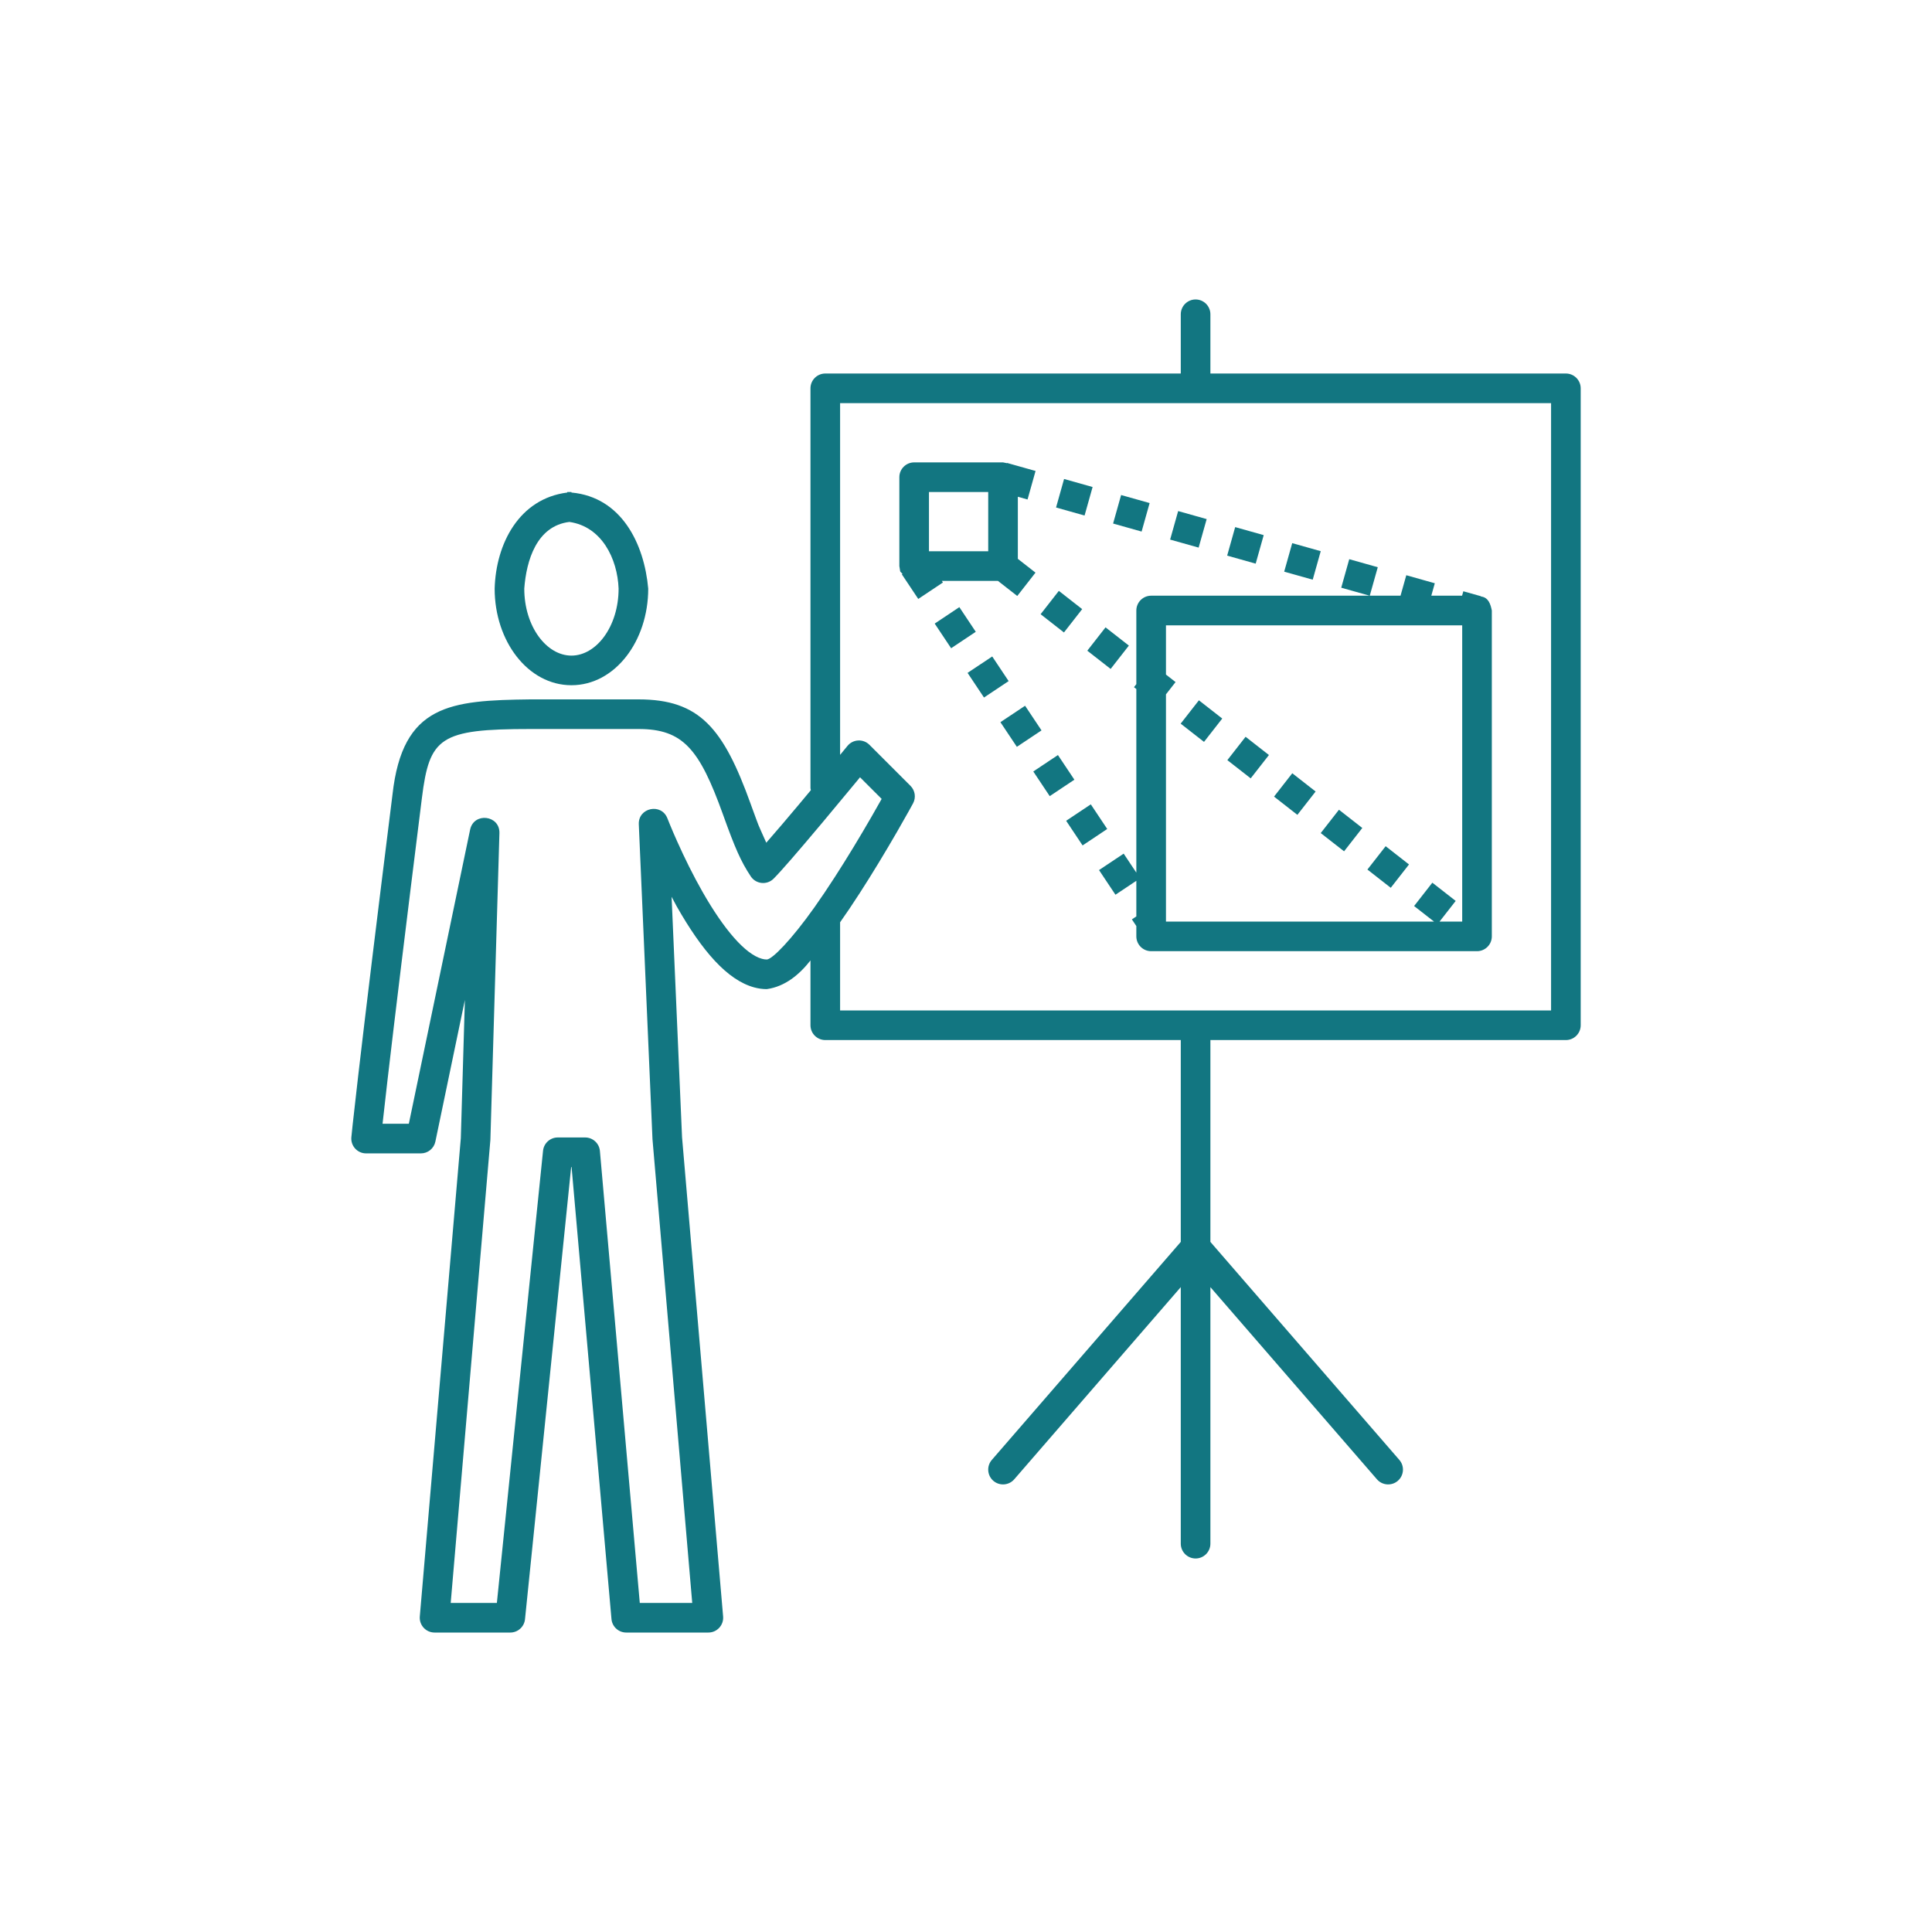
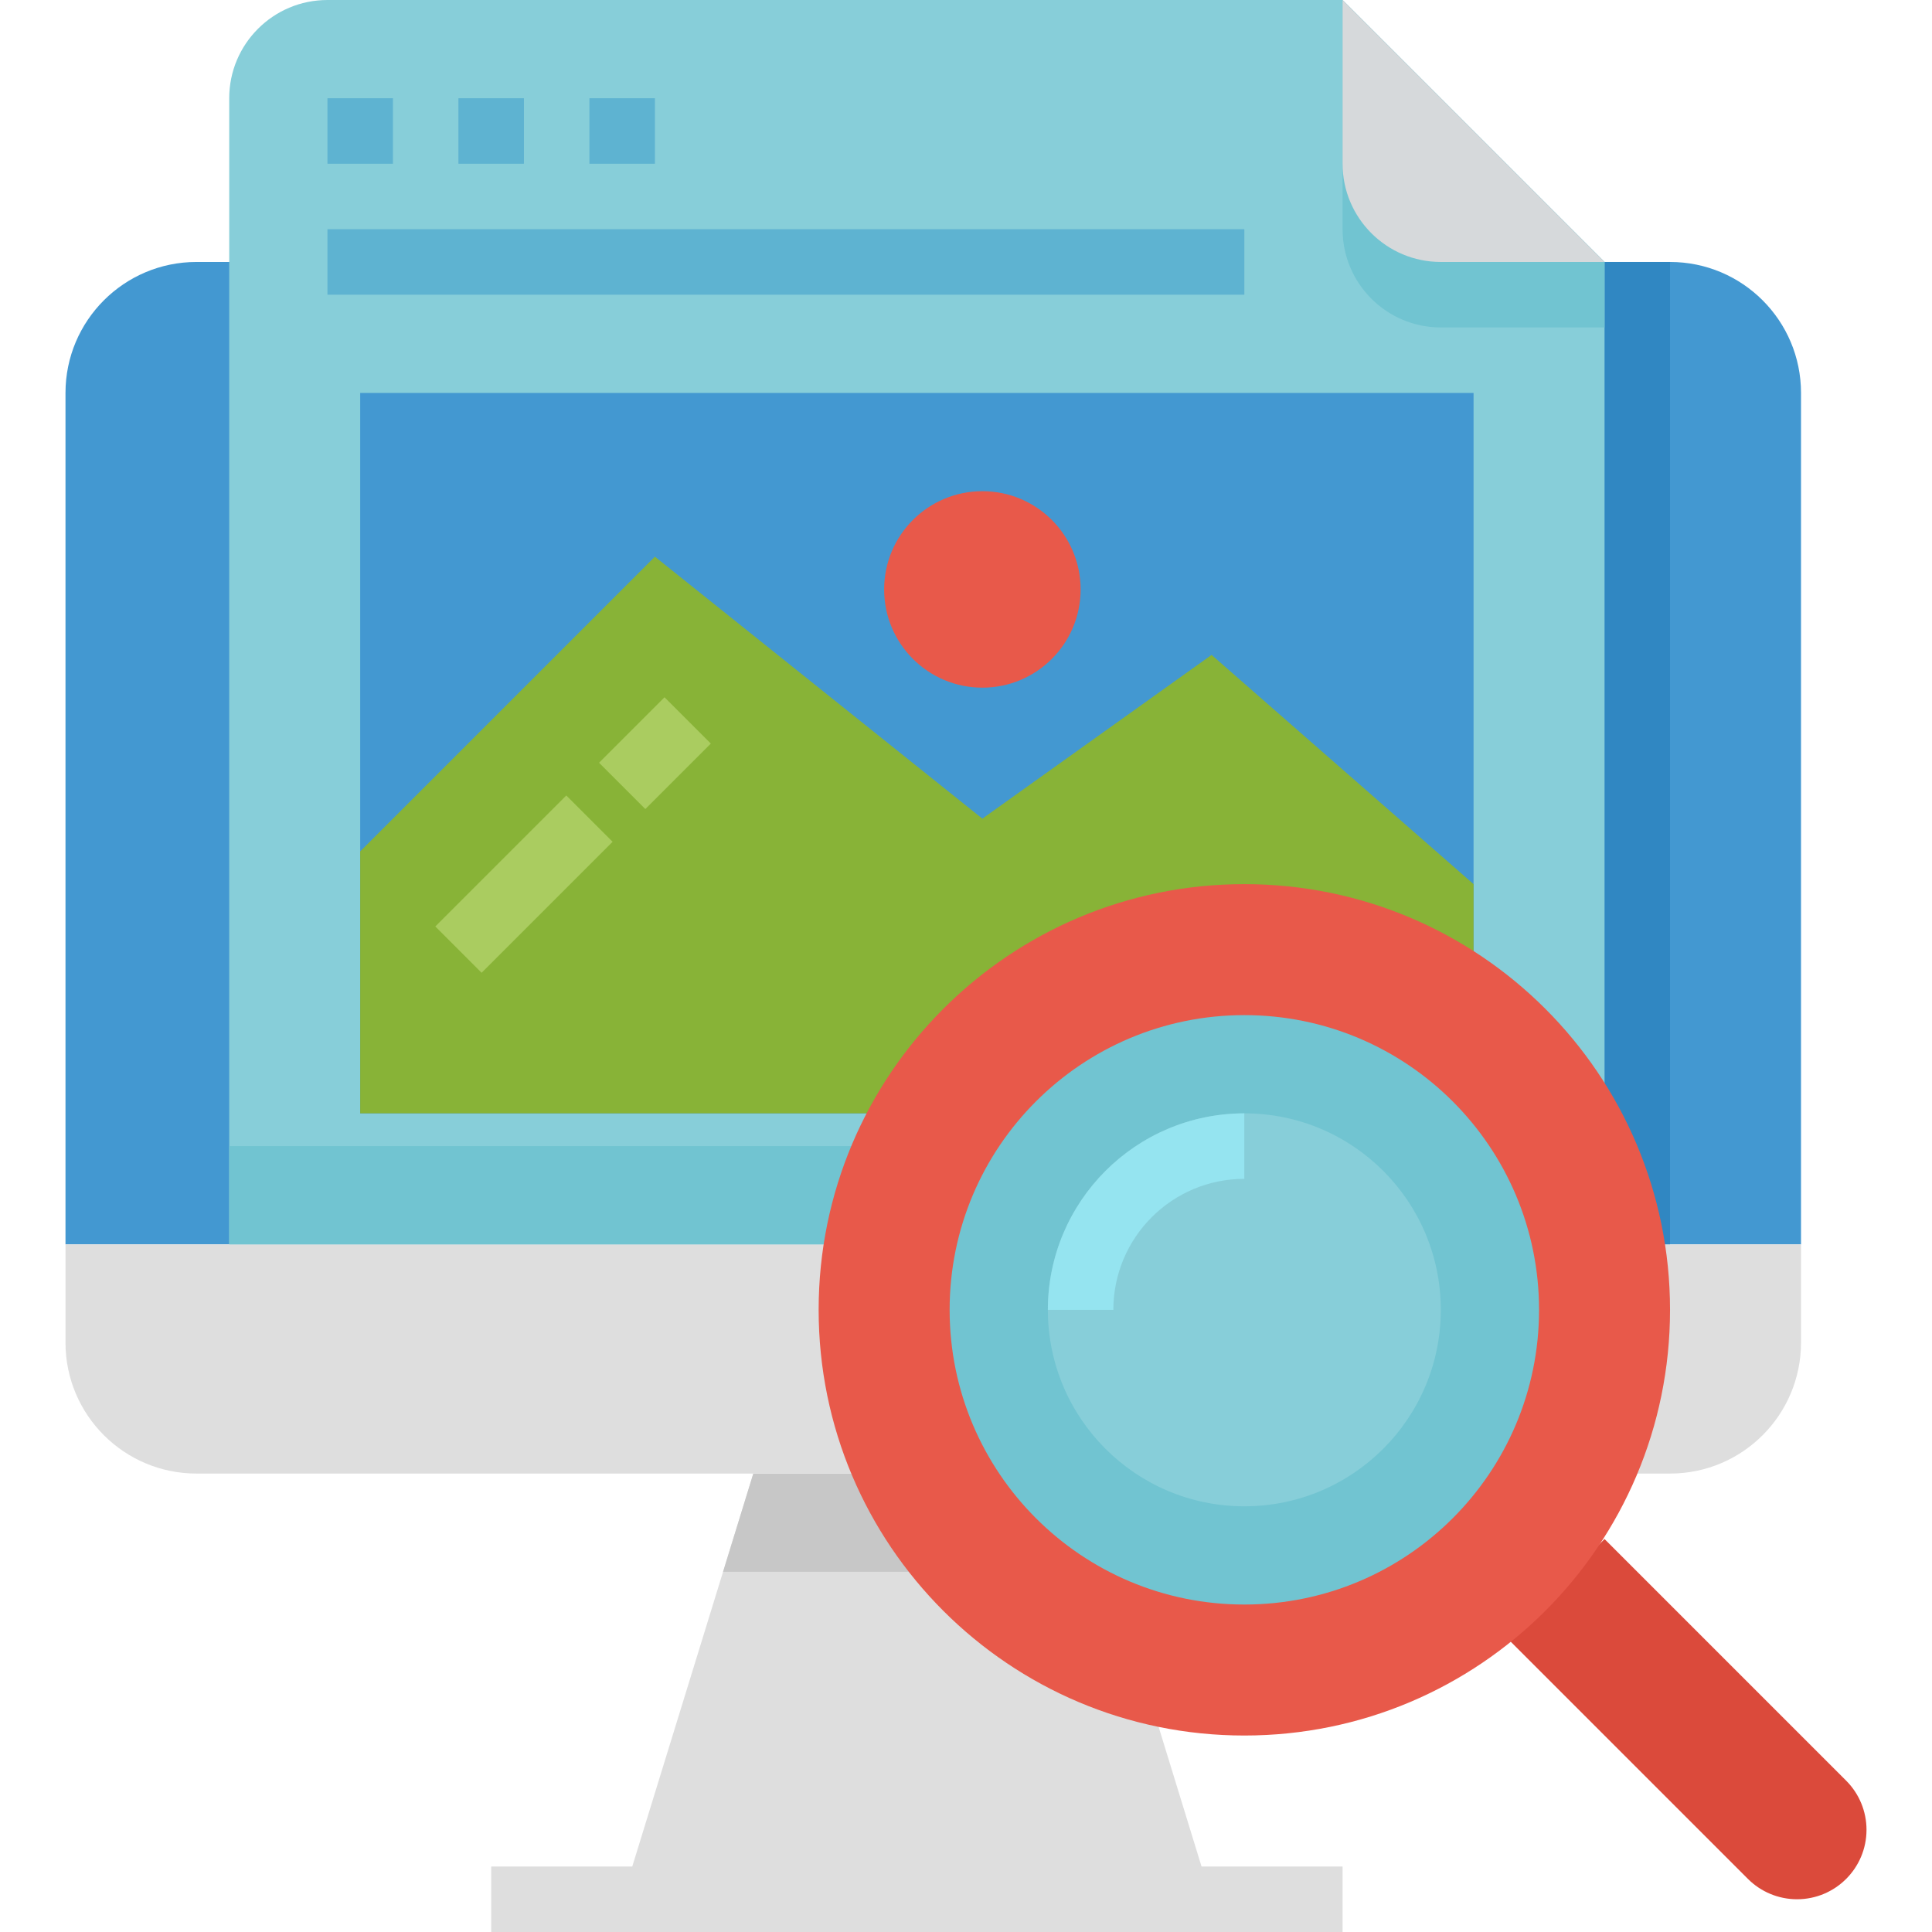
- <svg xmlns="http://www.w3.org/2000/svg" width="1200" height="1200" viewBox="0 0 1200 1200">
-   <g>
-     <g transform="translate(600 600) scale(0.69 0.69) rotate(0) translate(-600 -600)" style="fill:#127681">
-       <svg fill="#127681" version="1.1" x="0px" y="0px" viewBox="0, 0, 83, 90">
-         <g transform="translate(-9, -5)">
-           <path d="M66,5 C66.552,5 67,5.448 67,6 L67,10 L91,10 C91.552,10 92,10.448 92,11 L92,54 C92,54.552 91.552,55 91,55 L67,55 L67,68.627 L79.756,83.345 C80.118,83.762 80.072,84.394 79.655,84.756 C79.238,85.117 78.606,85.072 78.244,84.655 L67,71.681 L67,89 C67,89.552 66.552,90 66,90 C65.448,90 65,89.552 65,89 L65,71.68 L53.756,84.655 C53.394,85.072 52.763,85.117 52.345,84.756 C51.928,84.394 51.883,83.762 52.244,83.345 L65,68.627 L65,55 L41,55 C40.448,55 40,54.552 40,54 L40,49.625 C39.244,50.588 38.277,51.392 37.048,51.561 C36.765,51.561 36.482,51.521 36.201,51.445 C34.382,50.951 32.68,48.982 30.968,45.972 L30.624,45.327 L31.33,61.566 L34.102,93.914 C34.153,94.498 33.692,95 33.106,95 L27.561,95 C27.042,95 26.61,94.604 26.565,94.088 L23.872,63.576 L23.843,63.576 L20.727,94.101 C20.675,94.612 20.245,95 19.732,95 L14.621,95 C14.035,95 13.575,94.498 13.625,93.914 L16.394,61.622 L16.668,52.294 L14.676,61.855 C14.579,62.319 14.171,62.652 13.697,62.651 L10,62.651 C9.412,62.652 8.951,62.147 9.004,61.562 C9.014,61.452 9.041,61.188 9.091,60.717 C9.175,59.939 9.297,58.852 9.466,57.404 C9.946,53.272 10.698,47.082 11.781,38.421 C12.461,32.328 15.671,32.067 21.091,32 L28.39,32 C32.53,32 34.123,33.953 35.965,39.065 C35.992,39.141 35.992,39.141 36.019,39.216 C36.64,40.896 36.307,40.076 37.016,41.677 C38.448,40.019 37.739,40.849 39.142,39.188 C39.202,39.117 39.202,39.117 39.261,39.046 L40.026,38.129 L40,38 L40,11 C40,10.448 40.448,10 41,10 L65,10 L65,6 C65,5.448 65.448,5 66,5 z M28.39,34 L21.091,34 C14.962,34 14.278,34.565 13.765,38.669 C12.683,47.325 11.932,53.51 11.452,57.635 C11.335,58.64 11.22,59.646 11.11,60.651 L12.884,60.651 L17.021,40.796 C17.27,39.601 19.035,39.809 19,41.029 L18.39,61.737 L15.711,93 L18.828,93 L21.945,62.474 C21.997,61.964 22.427,61.576 22.939,61.576 L24.788,61.576 C25.306,61.576 25.739,61.972 25.784,62.488 L28.476,93 L32.017,93 L29.334,61.695 L28.41,40.437 C28.361,39.306 29.934,38.977 30.342,40.033 C30.37,40.106 30.427,40.248 30.51,40.449 C30.649,40.788 30.811,41.167 30.994,41.574 C31.514,42.738 32.091,43.902 32.706,44.983 C34.161,47.54 35.605,49.21 36.725,49.514 C36.839,49.546 36.946,49.561 37.048,49.561 C37.411,49.561 38.72,48.221 40.263,46.044 C40.703,45.424 41.161,44.743 41.634,44.01 C42.473,42.712 43.316,41.317 44.121,39.923 C44.62,39.053 44.392,39.454 44.805,38.719 L43.952,37.866 C43.52,37.435 43.723,37.637 43.345,37.259 L43.037,37.633 C42.278,38.552 41.514,39.472 40.794,40.331 L40.674,40.473 C39.12,42.324 38.018,43.597 37.51,44.105 C37.064,44.551 36.321,44.477 35.971,43.952 C35.296,42.939 34.897,42.004 34.137,39.893 L34.083,39.743 C32.502,35.353 31.398,34 28.39,34 L28.39,34 z M90,12 L42,12 L42,35.746 L42.224,35.474 C42.356,35.314 42.45,35.2 42.499,35.139 C42.874,34.682 43.562,34.647 43.98,35.066 L46.753,37.838 C47.066,38.152 47.136,38.633 46.924,39.023 C46.872,39.12 46.773,39.299 46.634,39.549 C46.402,39.964 46.141,40.426 45.854,40.923 C45.033,42.344 44.173,43.766 43.314,45.096 C42.402,46.48 42.841,45.83 42,47.048 L42,53 L90,53 L90,12 z M76.374,22.535 L78.3,23.077 L77.759,25 L79.836,25 L80.225,23.618 L82.15,24.16 L81.914,25 L83.992,25 L84.076,24.701 L85.271,25.037 L85.266,25.054 C85.782,25.112 85.919,25.597 86,26 L86,48 C86,48.552 85.552,49 85,49 L63,49 C62.448,49 62,48.552 62,48 L62,47.303 L61.7,46.852 L62,46.652 L62,44.248 L60.59,45.188 L59.481,43.524 L61.145,42.414 L62,43.697 L62,31.3 L61.841,31.176 L62,30.972 L62,26 C62,25.448 62.448,25 63,25 L77.751,25 L75.833,24.46 L76.374,22.535 z M84,27 L64,27 L64,30.325 L64.648,30.831 L64,31.66 L64,47 L82.096,47 L80.753,45.951 L81.984,44.375 L83.561,45.606 L82.472,47 L84,47 L84,27 z M78.832,41.912 L80.408,43.144 L79.177,44.72 L77.601,43.488 L78.832,41.912 z M75.68,39.45 L77.256,40.681 L76.025,42.257 L74.449,41.026 L75.68,39.45 z M72.528,36.987 L74.104,38.219 L72.873,39.795 L71.297,38.563 L72.528,36.987 z M69.376,34.525 L70.952,35.756 L69.721,37.332 L68.145,36.101 L69.376,34.525 z M66.224,32.062 L67.8,33.293 L66.569,34.869 L64.993,33.638 L66.224,32.062 z M58.926,39.086 L60.035,40.75 L58.371,41.86 L57.262,40.196 L58.926,39.086 z M56.707,35.758 L57.817,37.422 L56.153,38.532 L55.043,36.867 L56.707,35.758 z M54.489,32.43 L55.598,34.094 L53.934,35.203 L52.824,33.539 L54.489,32.43 z M52.27,29.102 L53.379,30.766 L51.715,31.875 L50.606,30.211 L52.27,29.102 z M59.92,27.137 L61.496,28.368 L60.265,29.944 L58.689,28.713 L59.92,27.137 z M50.051,25.773 L51.16,27.438 L49.496,28.547 L48.387,26.883 L50.051,25.773 z M56.768,24.674 L58.344,25.906 L57.113,27.482 L55.537,26.25 L56.768,24.674 z M53,16 L53.266,16.054 L53.271,16.037 L55.196,16.579 L54.655,18.504 L54,18.32 L54,22.512 L55.192,23.443 L53.961,25.019 L52.656,24 L48.869,24 L48.942,24.109 L47.277,25.219 L46.168,23.555 L46.214,23.524 C45.985,23.296 46.091,23.452 46,23 L46,17 C46,16.448 46.448,16 47,16 L53,16 z M52,18 L48,18 L48,22 L52,22 L52,18 z M72.524,21.452 L74.449,21.994 L73.908,23.919 L71.982,23.377 L72.524,21.452 z M68.673,20.369 L70.599,20.91 L70.057,22.836 L68.132,22.294 L68.673,20.369 z M64.823,19.286 L66.748,19.828 L66.206,21.753 L64.281,21.212 L64.823,19.286 z M60.972,18.203 L62.897,18.745 L62.356,20.67 L60.431,20.128 L60.972,18.203 z M57.121,17.12 L59.047,17.662 L58.505,19.587 L56.58,19.045 L57.121,17.12 z" fill="#127681" />
-           <path d="M23.862,18 L23.862,18.035 C27.251,18.344 28.779,21.505 29.046,24.522 C29.046,28.073 26.795,31.044 23.862,31.044 C20.929,31.044 18.678,28.073 18.678,24.522 C18.763,21.496 20.326,18.447 23.579,18.036 L23.579,18 L23.862,18 z M23.722,20.02 C21.51,20.29 20.816,22.632 20.678,24.522 C20.678,27.07 22.173,29.044 23.862,29.044 C25.55,29.044 27.046,27.07 27.046,24.522 C26.969,22.501 25.908,20.33 23.722,20.02 z" fill="#127681" />
-         </g>
-       </svg>
-     </g>
+ <svg xmlns="http://www.w3.org/2000/svg" height="472pt" viewBox="-16 0 472 472" width="472pt">
+   <path d="m277.543 456-29.504-96h-80l-29.574 96h-34.465v16h208v-16zm0 0" fill="#dedede" />
+   <path d="m255.414 384-7.375-24h-80l-7.391 24zm0 0" fill="#c7c7c7" />
+   <path d="m392 64h-360c-17.672 0-32 14.328-32 32v208h424v-208c0-17.672-14.328-32-32-32zm0 0" fill="#4398d1" />
+   <path d="m0 304v24c0 17.672 14.328 32 32 32h360c17.672 0 32-14.328 32-32v-24zm0 0" fill="#dedede" />
+   <path d="m352 64h40v240h-40zm0 0" fill="#3087c2" />
+   <path d="m312 0h-248c-13.254 0-24 10.746-24 24v280h336v-240zm0 0" fill="#87ced9" />
+   <path d="m336 80h40v-16l-64-64v56c0 13.254 10.746 24 24 24zm0 0" fill="#71c4d1" />
+   <path d="m40 280h336v24h-336zm0 0" fill="#71c4d1" />
+   <g fill="#5eb3d1">
+     <path d="m64 24h16v16h-16zm0 0" />
+     <path d="m96 24h16v16h-16zm0 0" />
+     <path d="m128 24h16v16h-16zm0 0" />
  </g>
+   <path d="m336 64h40l-64-64v40c0 13.254 10.746 24 24 24zm0 0" fill="#d6d9db" />
+   <path d="m72 96h272v176h-272zm0 0" fill="#4398d1" />
+   <path d="m72 208 72-72 80 64 56-40 64 56v56h-272zm0 0" fill="#88b337" />
+   <path d="m248 144c0 13.254-10.746 24-24 24s-24-10.746-24-24 10.746-24 24-24 24 10.746 24 24zm0 0" fill="#e8594a" />
+   <path d="m130.348 186.344 15.996-15.996 11.316 11.312-16 15.996zm0 0" fill="#aacc60" />
+   <path d="m90.348 226.34 32-32 11.316 11.312-32.004 32.004zm0 0" fill="#aacc60" />
+   <path d="m64 56h224v16h-224zm0 0" fill="#5eb3d1" />
+   <path d="m376 376 59.031 59.031c3.184 3.184 4.969 7.5 4.969 12-.004 9.371-7.598 16.965-16.969 16.969-4.5 0-8.816-1.785-12-4.969l-59.031-59.031" fill="#db4a3b" />
+   <path d="m392 320c0 57.438-46.562 104-104 104s-104-46.562-104-104 46.562-104 104-104 104 46.562 104 104zm0 0" fill="#e8594a" />
+   <path d="m360 320c0 39.766-32.234 72-72 72s-72-32.234-72-72 32.234-72 72-72 72 32.234 72 72zm0 0" fill="#71c4d1" />
+   <path d="m336 320c0 26.508-21.492 48-48 48s-48-21.492-48-48 21.492-48 48-48 48 21.492 48 48zm0 0" fill="#87ced9" />
+   <path d="m256 320h-16c.027-26.5 21.5-47.973 48-48v16c-17.672 0-32 14.328-32 32zm0 0" fill="#95e4f0" />
</svg>
